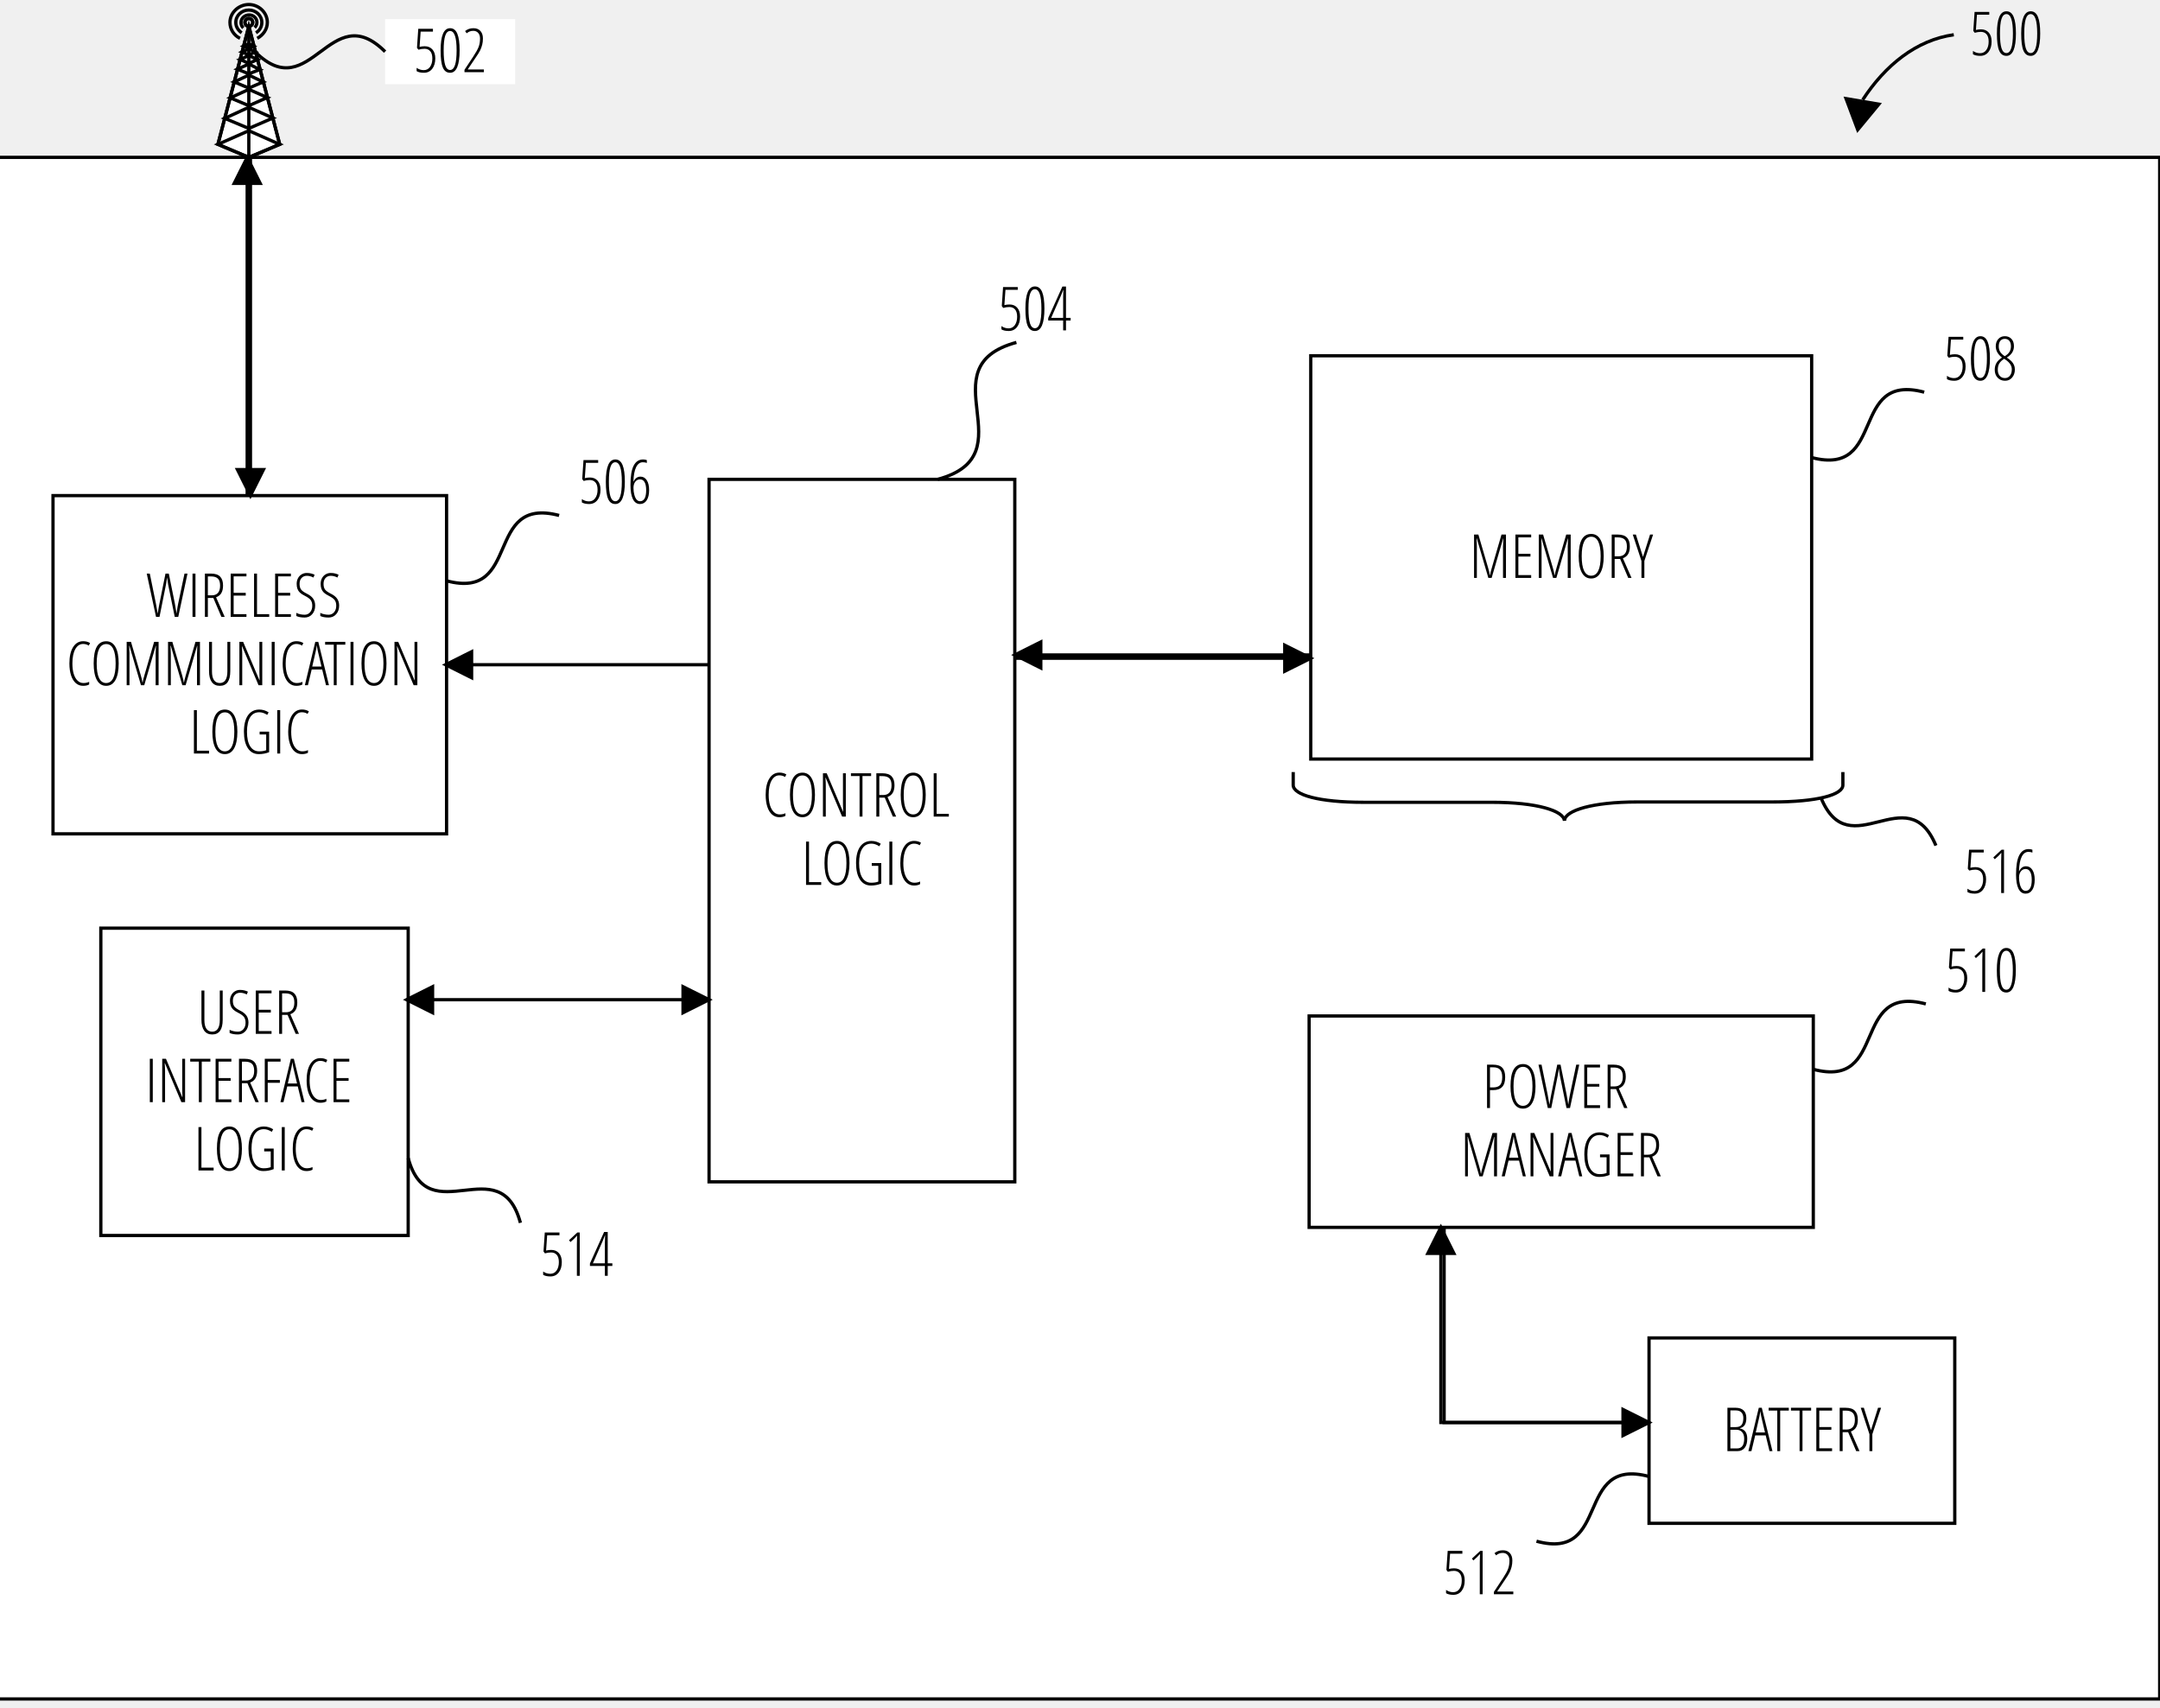
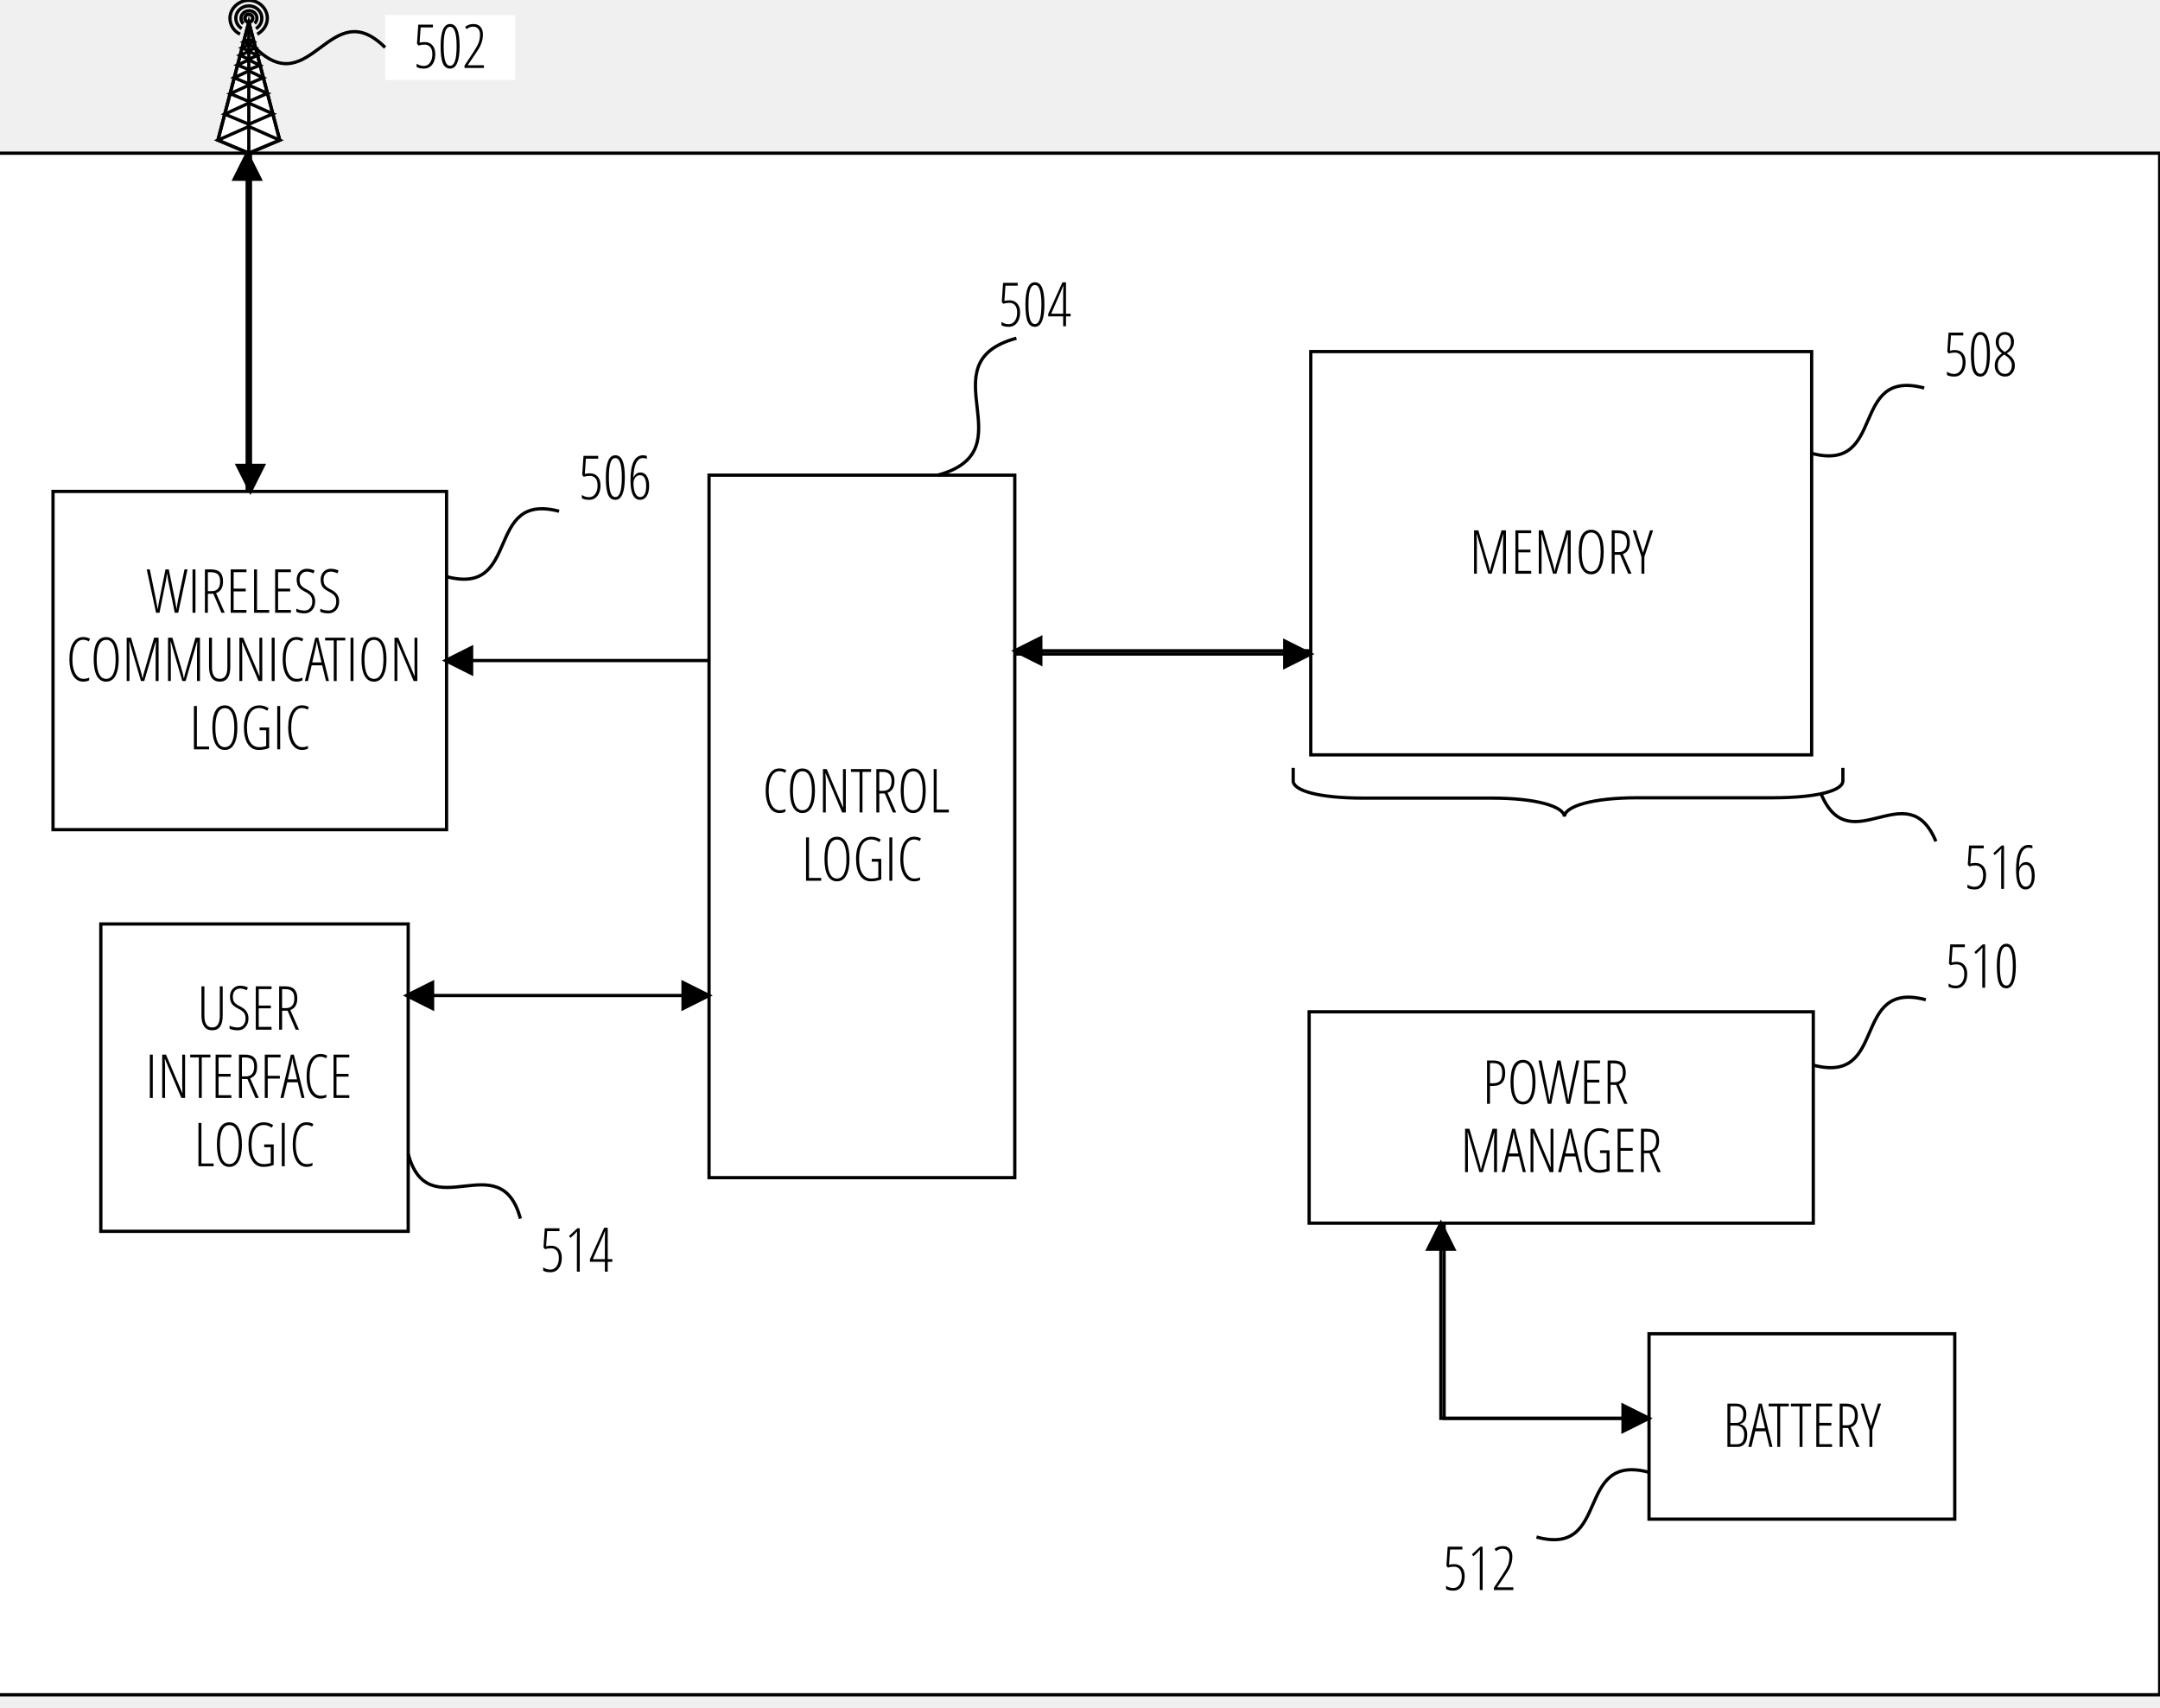
- <svg xmlns="http://www.w3.org/2000/svg" version="1.1" width="664.1" height="525.1" viewBox="0 2.613 664.1 525.1">
+ <svg xmlns="http://www.w3.org/2000/svg" version="1.1" width="664.1" height="525.1" viewBox="0 3.9 664.1 525.1">
  <g>
    <g transform="translate(-19,51)">
      <g>
        <g>
          <path d="M683,0H0v474h683V0L683,0z" stroke="#000000" stroke-dasharray="none" fill="#FFFFFF" />
          <rect x="29.9" y="21.6" width="623.3" height="430.8" fill="none" />
          <circle fill="none" cx="341.5" cy="0" r="0.1" />
          <circle fill="none" cx="510.8" cy="0" r="0.1" />
          <circle fill="none" cx="683" cy="119.5" r="0.1" />
          <circle fill="none" cx="683" cy="237" r="0.1" />
          <circle fill="none" cx="683" cy="354.5" r="0.1" />
          <circle fill="none" cx="510.8" cy="474" r="0.1" />
          <circle fill="none" cx="341.5" cy="474" r="0.1" />
          <circle fill="none" cx="172.3" cy="474" r="0.1" />
          <circle fill="none" cx="0" cy="354.5" r="0.1" />
          <circle fill="none" cx="0" cy="237" r="0.1" />
          <circle fill="none" cx="0" cy="119.5" r="0.1" />
          <circle fill="none" cx="172.3" cy="0" r="0.1" />
        </g>
      </g>
      <rect stroke="none" stroke-width="0" fill="#FFFFFF" x="0" y="0" width="0" height="0" transform="translate(510.7,-0.1)" />
      <path stroke="#000000" fill="none" d="" />
      <text font-family="OpenSansCondensedLight" font-size="14pt" fill="black" transform="translate(510.7,-0.1)" />
      <rect stroke-width="0" fill="none" width="623.3" height="430.8" transform="translate(29.9,21.6)" />
      <text font-family="OpenSansCondensedLight" font-size="14pt" fill="black" transform="translate(29.9,21.6)" text-anchor="middle">
        <tspan x="311.7" y="221.7"> </tspan>
      </text>
      <path stroke="#000000" fill="none" transform="translate(29.9,21.6)" d="M 0 0" />
-     </g>
-     <g transform="translate(572.7,13.3)">
-       <polygon fill="#000000" points="0,0 4.2,11.2 11.8,2" transform="translate(-5.9,19)" />
-       <rect fill="none" width="1" height="1" transform="translate(33,-0.5)" />
-       <g>
-         <g>
-           <rect x="0" y="0" width="28" height="20" opacity="0" />
-           <path fill="none" stroke="#000000" stroke-width="1" d="M28,0C16.5,1.6,6.9,9.4,0,20" />
-         </g>
-       </g>
-       <rect stroke="none" stroke-width="0" fill="#FFFFFF" x="0" y="0" width="0" height="0" />
-       <path stroke="#000000" fill="none" />
-       <text font-family="OpenSansCondensedLight" font-size="14pt" fill="black" transform="translate(0,0)" />
-       <rect stroke-width="0" fill="none" width="1" height="1" transform="translate(33,-0.5)" />
-       <text font-family="OpenSansCondensedLight" font-size="14pt" fill="black" text-decoration="none" transform="translate(33,-0.5)">
-         <tspan x="0" y="6.8">500</tspan>
-       </text>
-       <path stroke="#000000" fill="none" transform="translate(33,-0.5)" />
    </g>
    <g transform="translate(67,4)">
      <g>
        <g>
          <g stroke="#000000" stroke-dasharray="none" fill="#FFFFFF">
            <ellipse cx="9.5" cy="5.5" rx="1.2" ry="1.2" />
            <polygon points="19,43 9.5,47 0,43 9.5,6.7" />
          </g>
          <g fill="none" stroke="#000000" stroke-dasharray="none">
            <line x1="9.5" y1="6.7" x2="9.5" y2="47" />
            <ellipse cx="9.5" cy="5.5" rx="1.2" ry="1.2" />
            <line x1="9.5" y1="6.7" x2="0" y2="43" />
            <line x1="9.5" y1="6.7" x2="19" y2="43" />
            <polygon points="9.5,13.5 7.9,12.8 9.5,12 11,12.8" />
            <polygon points="9.5,15.5 7.4,14.6 9.5,13.6 11.5,14.6" />
            <polygon points="9.5,18.1 6.8,16.9 9.5,15.7 12.2,16.9" />
            <polygon points="9.5,21.3 6,19.9 9.5,18.3 12.9,20" />
            <polygon points="9.5,25.7 5,23.8 9.5,21.7 13.9,23.8" />
            <polygon points="9.5,31.1 3.8,28.7 9.5,26.1 15.2,28.6" />
            <polygon points="9.5,38.1 2.1,35 9.5,31.6 16.9,34.9" />
            <polygon points="9.5,47 0,43 9.5,38.8 19,43" />
            <path d="M12.1,10.4c1.8,-1,3.1,-2.8,3.1,-4.9C15.2,2.5,12.6,0,9.5,0S3.7,2.5,3.7,5.5c0,2.1,1.2,4,3.1,4.9" />
            <path d="M11.7,8.7c1.1,-0.7,1.8,-1.8,1.8,-3.2c0,-2.1,-1.8,-3.8,-4,-3.8S5.5,3.4,5.5,5.5c0,1.4,0.8,2.5,1.8,3.2" />
            <path d="M11.3,7.1c0.4,-0.4,0.7,-1,0.7,-1.6c0,-1.3,-1.1,-2.3,-2.4,-2.3S7.1,4.2,7.1,5.5c0,0.6,0.2,1.2,0.7,1.7" />
          </g>
          <rect x="1.2" y="17.2" width="17.1" height="16" fill="none" />
          <circle fill="none" cx="9.4" cy="0" r="0.1" />
          <circle fill="none" cx="15.2" cy="5.5" r="0.1" />
          <circle fill="none" cx="11.5" cy="14.6" r="0.1" />
          <circle fill="none" cx="13.9" cy="23.8" r="0.1" />
          <circle fill="none" cx="16.9" cy="34.9" r="0.1" />
          <circle fill="none" cx="19" cy="43" r="0.1" />
          <circle fill="none" cx="9.5" cy="47" r="0.1" />
          <circle fill="none" cx="0" cy="43" r="0.1" />
          <circle fill="none" cx="2.1" cy="35" r="0.1" />
          <circle fill="none" cx="5" cy="23.7" r="0.1" />
          <circle fill="none" cx="7.4" cy="14.6" r="0.1" />
          <circle fill="none" cx="3.7" cy="5.5" r="0.1" />
        </g>
      </g>
      <rect stroke="none" stroke-width="1" fill="#FFFFFF" x="0" y="0" width="40" height="20" transform="translate(51.4,4.5)" />
      <path stroke="#000000" fill="none" d="M11.5,14.6 C28.5,31.5 34.5,-2.4 51.4 14.5" />
      <text font-family="OpenSansCondensedLight" font-size="14pt" fill="black" transform="translate(51.4,4.5)" text-anchor="middle">
        <tspan x="20" y="16.3">502</tspan>
      </text>
      <rect stroke-width="0" fill="none" width="57.6" transform="translate(-19.3,57.1)" />
      <text font-family="OpenSansCondensedLight" font-size="14pt" fill="black" transform="translate(-19.3,57.1)" text-anchor="middle">
        <tspan x="28.8" y="16.8"> </tspan>
      </text>
      <path stroke="#000000" fill="none" transform="translate(-19.3,57.1)" d="M 0 0" />
    </g>
    <g transform="translate(218,150)">
      <g>
        <g>
          <path d="M94,0H0v216h94V0L94,0z" stroke="#000000" stroke-dasharray="none" fill="#FFFFFF" />
          <rect x="4.1" y="9.8" width="85.8" height="196.3" fill="none" />
          <circle fill="none" cx="47" cy="0" r="0.1" />
          <circle fill="none" cx="70.3" cy="0" r="0.1" />
          <circle fill="none" cx="94" cy="54.5" r="0.1" />
          <circle fill="none" cx="94" cy="108" r="0.1" />
          <circle fill="none" cx="94" cy="161.5" r="0.1" />
          <circle fill="none" cx="70.3" cy="216" r="0.1" />
          <circle fill="none" cx="47" cy="216" r="0.1" />
          <circle fill="none" cx="23.7" cy="216" r="0.1" />
          <circle fill="none" cx="0" cy="161.5" r="0.1" />
          <circle fill="none" cx="0" cy="108" r="0.1" />
          <circle fill="none" cx="0" cy="54.5" r="0.1" />
          <circle fill="none" cx="23.7" cy="0" r="0.1" />
        </g>
      </g>
      <rect stroke="none" stroke-width="1" fill="#FFFFFF" x="0" y="0" width="40" height="20" transform="translate(80.2,-62.1)" />
      <path stroke="#000000" fill="none" d="M70.3,0 C98.4,-7.6 66.4,-34.5 94.5 -42.1" />
      <text font-family="OpenSansCondensedLight" font-size="14pt" fill="black" transform="translate(80.2,-62.1)" text-anchor="middle">
        <tspan x="20" y="16.3">504</tspan>
      </text>
      <rect stroke-width="0" fill="none" width="85.8" height="196.3" transform="translate(4.1,9.8)" />
      <text font-family="OpenSansCondensedLight" font-size="14pt" fill="black" transform="translate(4.1,9.8)" text-anchor="middle">
        <tspan x="42.9" y="93.9">CONTROL</tspan>
        <tspan x="42.9" y="114.9">LOGIC</tspan>
      </text>
      <path stroke="#000000" fill="none" transform="translate(4.1,9.8)" d="M 0 0" />
    </g>
    <g transform="translate(16.3,155)">
      <g>
        <g>
          <path d="M121,0H0v104h121V0L121,0z" stroke="#000000" stroke-dasharray="none" fill="#FFFFFF" />
          <rect x="5.3" y="4.7" width="110.4" height="94.5" fill="none" />
          <circle fill="none" cx="60.5" cy="0" r="0.1" />
          <circle fill="none" cx="90.5" cy="0" r="0.1" />
          <circle fill="none" cx="121" cy="26.2" r="0.1" />
          <circle fill="none" cx="121" cy="52" r="0.1" />
          <circle fill="none" cx="121" cy="77.8" r="0.1" />
          <circle fill="none" cx="90.5" cy="104" r="0.1" />
          <circle fill="none" cx="60.5" cy="104" r="0.1" />
          <circle fill="none" cx="30.5" cy="104" r="0.1" />
          <circle fill="none" cx="0" cy="77.8" r="0.1" />
          <circle fill="none" cx="0" cy="52" r="0.1" />
          <circle fill="none" cx="0" cy="26.2" r="0.1" />
          <circle fill="none" cx="30.5" cy="0" r="0.1" />
        </g>
      </g>
      <rect stroke="none" stroke-width="1" fill="#FFFFFF" x="0" y="0" width="40" height="20" transform="translate(152.9,-13.9)" />
      <path stroke="#000000" fill="none" d="M121,26.2 C144.2,32.4 132.4,-0 155.6 6.1" />
      <text font-family="OpenSansCondensedLight" font-size="14pt" fill="black" transform="translate(152.9,-13.9)" text-anchor="middle">
        <tspan x="20" y="16.3">506</tspan>
      </text>
      <rect stroke-width="0" fill="none" width="110.4" height="94.5" transform="translate(5.3,4.7)" />
      <text font-family="OpenSansCondensedLight" font-size="14pt" fill="black" transform="translate(5.3,4.7)" text-anchor="middle">
        <tspan x="55.2" y="32.6">WIRELESS</tspan>
        <tspan x="55.2" y="53.6">COMMUNICATION</tspan>
        <tspan x="55.2" y="74.6">LOGIC</tspan>
      </text>
      <path stroke="#000000" fill="none" transform="translate(5.3,4.7)" d="M 0 0" />
    </g>
    <g>
      <path stroke="black" stroke-dasharray="none" d="M 77 51 77 147" fill="none" />
      <path fill="black" stroke="black" d="" transform="translate(77,51) scale(1,1) rotate(-270)" />
      <path fill="black" stroke="black" d="M 8 0 L 0 4 L 8 8 z" transform="translate(73,155) scale(1,1) rotate(-90)" />
      <g>
        <g label-idx="0" cursor="move" transform="translate(77, 99)">
          <rect fill="white" rx="3" ry="3" x="0" y="0" width="0" height="0" />
          <text text-anchor="middle" font-size="14pt" font-family="OpenSansCondensedLight" y="0.8em" display="none" xml:space="preserve" transform="translate(0,0)" />
        </g>
      </g>
    </g>
    <g>
      <path stroke="black" stroke-dasharray="none" d="M 76 155 76 59" fill="none" />
      <path fill="black" stroke="black" d="" transform="translate(76,155) scale(1,1) rotate(-90)" />
      <path fill="black" stroke="black" d="M 8 0 L 0 4 L 8 8 z" transform="translate(80,51) scale(1,1) rotate(-270)" />
      <g>
        <g label-idx="0" cursor="move" transform="translate(76, 107)">
          <rect fill="white" rx="3" ry="3" x="0" y="0" width="0" height="0" />
          <text text-anchor="middle" font-size="14pt" font-family="OpenSansCondensedLight" y="0.8em" display="none" xml:space="preserve" transform="translate(0,0)" />
        </g>
      </g>
    </g>
    <g>
      <path stroke="black" stroke-dasharray="none" d="M 218 207 145 207" fill="none" />
      <path fill="black" stroke="black" d="" transform="translate(218,207) scale(1,1) rotate(-180)" />
      <path fill="black" stroke="black" d="M 8 0 L 0 4 L 8 8 z" transform="translate(137,203) scale(1,1) rotate(0)" />
      <g>
        <g label-idx="0" cursor="move" transform="translate(181.5, 207)">
          <rect fill="white" rx="3" ry="3" x="0" y="0" width="0" height="0" />
          <text text-anchor="middle" font-size="14pt" font-family="OpenSansCondensedLight" y="0.8em" display="none" xml:space="preserve" transform="translate(0,0)" />
        </g>
      </g>
    </g>
    <g transform="translate(403,112)">
      <g>
        <g>
          <path d="M154,0H0v124h154V0L154,0z" stroke="#000000" stroke-dasharray="none" fill="#FFFFFF" />
          <rect x="6.7" y="5.7" width="140.5" height="112.7" fill="none" />
          <circle fill="none" cx="77" cy="0" r="0.1" />
          <circle fill="none" cx="115.2" cy="0" r="0.1" />
          <circle fill="none" cx="154" cy="31.3" r="0.1" />
          <circle fill="none" cx="154" cy="62" r="0.1" />
          <circle fill="none" cx="154" cy="92.7" r="0.1" />
          <circle fill="none" cx="115.2" cy="124" r="0.1" />
          <circle fill="none" cx="77" cy="124" r="0.1" />
          <circle fill="none" cx="38.9" cy="124" r="0.1" />
          <circle fill="none" cx="0" cy="92.7" r="0.1" />
          <circle fill="none" cx="0" cy="62" r="0.1" />
          <circle fill="none" cx="0" cy="31.3" r="0.1" />
          <circle fill="none" cx="38.9" cy="0" r="0.1" />
        </g>
      </g>
      <rect stroke="none" stroke-width="1" fill="#FFFFFF" x="0" y="0" width="40" height="20" transform="translate(185.9,-8.8)" />
      <path stroke="#000000" fill="none" d="M154,31.3 C177.2,37.4 165.4,5 188.6 11.2" />
      <text font-family="OpenSansCondensedLight" font-size="14pt" fill="black" transform="translate(185.9,-8.8)" text-anchor="middle">
        <tspan x="20" y="16.3">508</tspan>
      </text>
      <rect stroke-width="0" fill="none" width="140.5" height="112.7" transform="translate(6.7,5.7)" />
      <text font-family="OpenSansCondensedLight" font-size="14pt" fill="black" transform="translate(6.7,5.7)" text-anchor="middle">
        <tspan x="70.3" y="62.6">MEMORY</tspan>
      </text>
      <path stroke="#000000" fill="none" transform="translate(6.7,5.7)" d="M 0 0" />
    </g>
    <g transform="translate(402.5,315)">
      <g>
        <g>
          <path d="M155,0H0v65h155V0L155,0z" stroke="#000000" stroke-dasharray="none" fill="#FFFFFF" />
          <rect x="6.8" y="3" width="141.5" height="59.1" fill="none" />
          <circle fill="none" cx="77.5" cy="0" r="0.1" />
          <circle fill="none" cx="115.9" cy="0" r="0.1" />
          <circle fill="none" cx="155" cy="16.4" r="0.1" />
          <circle fill="none" cx="155" cy="32.5" r="0.1" />
          <circle fill="none" cx="155" cy="48.6" r="0.1" />
          <circle fill="none" cx="115.9" cy="65" r="0.1" />
          <circle fill="none" cx="77.5" cy="65" r="0.1" />
          <circle fill="none" cx="39.1" cy="65" r="0.1" />
          <circle fill="none" cx="0" cy="48.6" r="0.1" />
          <circle fill="none" cx="0" cy="32.5" r="0.1" />
          <circle fill="none" cx="0" cy="16.4" r="0.1" />
          <circle fill="none" cx="39.1" cy="0" r="0.1" />
        </g>
      </g>
      <rect stroke="none" stroke-width="1" fill="#FFFFFF" x="0" y="0" width="40" height="20" transform="translate(186.9,-23.7)" />
      <path stroke="#000000" fill="none" d="M155,16.4 C178.2,22.6 166.4,-9.9 189.6 -3.7" />
      <text font-family="OpenSansCondensedLight" font-size="14pt" fill="black" transform="translate(186.9,-23.7)" text-anchor="middle">
        <tspan x="20" y="16.3">510</tspan>
      </text>
      <rect stroke-width="0" fill="none" width="141.5" height="59.1" transform="translate(6.8,3)" />
      <text font-family="OpenSansCondensedLight" font-size="14pt" fill="black" transform="translate(6.8,3)" text-anchor="middle">
        <tspan x="70.7" y="25.3">POWER</tspan>
        <tspan x="70.7" y="46.3">MANAGER</tspan>
      </text>
      <path stroke="#000000" fill="none" transform="translate(6.8,3)" d="M 0 0" />
    </g>
    <g transform="translate(507,414)">
      <g>
        <g>
          <path d="M94,0H0v57h94V0L94,0z" stroke="#000000" stroke-dasharray="none" fill="#FFFFFF" />
          <rect x="4.1" y="2.6" width="85.8" height="51.8" fill="none" />
          <circle fill="none" cx="47" cy="0" r="0.1" />
          <circle fill="none" cx="70.3" cy="0" r="0.1" />
          <circle fill="none" cx="94" cy="14.4" r="0.1" />
          <circle fill="none" cx="94" cy="28.5" r="0.1" />
          <circle fill="none" cx="94" cy="42.6" r="0.1" />
          <circle fill="none" cx="70.3" cy="57" r="0.1" />
          <circle fill="none" cx="47" cy="57" r="0.1" />
          <circle fill="none" cx="23.7" cy="57" r="0.1" />
          <circle fill="none" cx="0" cy="42.6" r="0.1" />
          <circle fill="none" cx="0" cy="28.5" r="0.1" />
          <circle fill="none" cx="0" cy="14.4" r="0.1" />
          <circle fill="none" cx="23.7" cy="0" r="0.1" />
        </g>
      </g>
      <rect stroke="none" stroke-width="1" fill="#FFFFFF" x="0" y="0" width="40" height="20" transform="translate(-72.1,62.5)" />
      <path stroke="#000000" fill="none" d="M0,42.6 C-23.1,36.4 -11.5,68.8 -34.6 62.5" />
      <text font-family="OpenSansCondensedLight" font-size="14pt" fill="black" transform="translate(-72.1,62.5)" text-anchor="middle">
        <tspan x="20" y="16.3">512</tspan>
      </text>
      <rect stroke-width="0" fill="none" width="85.8" height="51.8" transform="translate(4.1,2.6)" />
      <text font-family="OpenSansCondensedLight" font-size="14pt" fill="black" transform="translate(4.1,2.6)" text-anchor="middle">
        <tspan x="42.9" y="32.2">BATTERY</tspan>
      </text>
      <path stroke="#000000" fill="none" transform="translate(4.1,2.6)" d="M 0 0" />
    </g>
    <g>
      <path stroke="black" stroke-dasharray="none" d="M 507 440 501 440 443 440 443 388" fill="none" />
      <path fill="black" stroke="black" d="" transform="translate(507,440) scale(1,1) rotate(-180)" />
      <path fill="black" stroke="black" d="M 8 0 L 0 4 L 8 8 z" transform="translate(447,380) scale(1,1) rotate(-270)" />
      <g>
        <g label-idx="0" cursor="move" transform="translate(449, 440)">
          <rect fill="white" rx="3" ry="3" x="0" y="0" width="0" height="0" />
          <text text-anchor="middle" font-size="14pt" font-family="OpenSansCondensedLight" y="0.8em" display="none" xml:space="preserve" transform="translate(0,0)" />
        </g>
      </g>
    </g>
    <g>
      <path stroke="black" stroke-dasharray="none" d="M 444 380 444 440 499 440" fill="none" />
      <path fill="black" stroke="black" d="" transform="translate(444,380) scale(1,1) rotate(-270)" />
      <path fill="black" stroke="black" d="M 8 0 L 0 4 L 8 8 z" transform="translate(507,444) scale(1,1) rotate(-180)" />
      <g>
        <g label-idx="0" cursor="move" transform="translate(444, 437.5)">
          <rect fill="white" rx="3" ry="3" x="0" y="0" width="0" height="0" />
          <text text-anchor="middle" font-size="14pt" font-family="OpenSansCondensedLight" y="0.8em" display="none" xml:space="preserve" transform="translate(0,0)" />
        </g>
      </g>
    </g>
    <g>
      <path stroke="black" stroke-dasharray="none" d="M 403 204 320 204" fill="none" />
      <path fill="black" stroke="black" d="" transform="translate(403,204) scale(1,1) rotate(-180)" />
      <path fill="black" stroke="black" d="M 8 0 L 0 4 L 8 8 z" transform="translate(312,200) scale(1,1) rotate(0)" />
      <g>
        <g label-idx="0" cursor="move" transform="translate(361.5, 204)">
          <rect fill="white" rx="3" ry="3" x="0" y="0" width="0" height="0" />
          <text text-anchor="middle" font-size="14pt" font-family="OpenSansCondensedLight" y="0.8em" display="none" xml:space="preserve" transform="translate(0,0)" />
        </g>
      </g>
    </g>
    <g>
      <path stroke="black" stroke-dasharray="none" d="M 312 205 395 205" fill="none" />
      <path fill="black" stroke="black" d="" transform="translate(312,205) scale(1,1) rotate(0)" />
      <path fill="black" stroke="black" d="M 8 0 L 0 4 L 8 8 z" transform="translate(403,209) scale(1,1) rotate(-180)" />
      <g>
        <g label-idx="0" cursor="move" transform="translate(353.5, 205)">
          <rect fill="white" rx="3" ry="3" x="0" y="0" width="0" height="0" />
          <text text-anchor="middle" font-size="14pt" font-family="OpenSansCondensedLight" y="0.8em" display="none" xml:space="preserve" transform="translate(0,0)" />
        </g>
      </g>
    </g>
    <g transform="translate(31,288)">
      <g>
        <g>
          <path d="M94.5,0H0v94.5h94.5V0L94.5,0z" stroke="#000000" stroke-dasharray="none" fill="#FFFFFF" />
          <rect x="4.1" y="4.3" width="86.2" height="85.9" fill="none" />
          <circle fill="none" cx="47.2" cy="0" r="0.1" />
          <circle fill="none" cx="70.7" cy="0" r="0.1" />
          <circle fill="none" cx="94.5" cy="23.8" r="0.1" />
          <circle fill="none" cx="94.5" cy="47.2" r="0.1" />
          <circle fill="none" cx="94.5" cy="70.7" r="0.1" />
          <circle fill="none" cx="70.7" cy="94.5" r="0.1" />
          <circle fill="none" cx="47.2" cy="94.5" r="0.1" />
          <circle fill="none" cx="23.8" cy="94.5" r="0.1" />
          <circle fill="none" cx="0" cy="70.7" r="0.1" />
          <circle fill="none" cx="0" cy="47.2" r="0.1" />
          <circle fill="none" cx="0" cy="23.8" r="0.1" />
          <circle fill="none" cx="23.8" cy="0" r="0.1" />
        </g>
      </g>
      <rect stroke="none" stroke-width="1" fill="#FFFFFF" x="0" y="0" width="40" height="20" transform="translate(126.3,90.6)" />
      <path stroke="#000000" fill="none" d="M94.5,70.7 C100.7,93.7 122.8,67.5 129 90.6" />
      <text font-family="OpenSansCondensedLight" font-size="14pt" fill="black" transform="translate(126.3,90.6)" text-anchor="middle">
        <tspan x="20" y="16.3">514</tspan>
      </text>
      <rect stroke-width="0" fill="none" width="86.2" height="85.9" transform="translate(4.1,4.3)" />
      <text font-family="OpenSansCondensedLight" font-size="14pt" fill="black" transform="translate(4.1,4.3)" text-anchor="middle">
        <tspan x="43.1" y="28.2">USER</tspan>
        <tspan x="43.1" y="49.2">INTERFACE</tspan>
        <tspan x="43.1" y="70.2">LOGIC</tspan>
      </text>
      <path stroke="#000000" fill="none" transform="translate(4.1,4.3)" d="M 0 0" />
    </g>
    <g>
      <path stroke="black" stroke-dasharray="none" d="M 210 310 158 310 133 310" fill="none" />
      <path fill="black" stroke="black" d="M 8 0 L 0 4 L 8 8 z" transform="translate(218,314) scale(1,1) rotate(-180)" />
      <path fill="black" stroke="black" d="M 8 0 L 0 4 L 8 8 z" transform="translate(125,306) scale(1,1) rotate(0)" />
      <g>
        <g label-idx="0" cursor="move" transform="translate(171.5, 310)">
          <rect fill="white" rx="3" ry="3" x="0" y="0" width="0" height="0" />
          <text text-anchor="middle" font-size="14pt" font-family="OpenSansCondensedLight" y="0.8em" display="none" xml:space="preserve" transform="translate(0,0)" />
        </g>
      </g>
    </g>
    <g transform="translate(397.6,240)">
      <g>
        <g>
          <g fill="#FFFFFF">
            <path d="M83.4,15c-0.2,-3.1,-8.5,-5.7,-22.3,-5.7H21.6C7.8,9.3,0,7,0,4V0h169v4c0,3,-7.8,5.2,-21.8,5.2H105.7C92.1,9.3,83.6,11.8,83.4,15" />
          </g>
          <g stroke="#000000" stroke-dasharray="none">
            <path fill="none" stroke-linejoin="round" d="M169,0v4c0,3,-7.8,5.2,-21.8,5.2H105.7c-13.6,0,-22.1,2.6,-22.3,5.7" />
            <path fill="none" stroke-linejoin="round" d="M83.4,15c-0.2,-3.1,-8.5,-5.7,-22.3,-5.7H21.6C7.8,9.3,0,7,0,4V0" />
          </g>
          <rect x="3.6" y="1" fill="none" width="161.7" height="12.9" />
          <circle fill="none" cx="85.9" cy="12.3" r="0.1" />
          <circle fill="none" cx="102.1" cy="9.3" r="0.1" />
          <circle fill="none" cx="133.8" cy="9.3" r="0.1" />
          <circle fill="none" cx="162.3" cy="8" r="0.1" />
          <circle fill="none" cx="169" cy="3.7" r="0.1" />
          <circle fill="none" cx="169" cy="0" r="0.1" />
          <circle fill="none" cx="0" cy="0" r="0.1" />
          <circle fill="none" cx="0" cy="3.7" r="0.1" />
          <circle fill="none" cx="7.3" cy="8.1" r="0.1" />
          <circle fill="none" cx="25.1" cy="9.3" r="0.1" />
          <circle fill="none" cx="61.9" cy="9.2" r="0.1" />
          <circle fill="none" cx="81" cy="12.4" r="0.1" />
        </g>
      </g>
      <rect stroke="none" stroke-width="1" fill="#FFFFFF" x="0" y="0" width="40" height="20" transform="translate(197.6,20.9)" />
      <path stroke="#000000" fill="none" d="M162.3,8 C171.1,29.2 188.8,1.4 197.6 22.6" />
      <text font-family="OpenSansCondensedLight" font-size="14pt" fill="black" transform="translate(197.6,20.9)" text-anchor="middle">
        <tspan x="20" y="16.3">516</tspan>
      </text>
      <rect stroke-width="0" fill="none" width="507.6" transform="translate(-169.3,25)" />
      <text font-family="OpenSansCondensedLight" font-size="14pt" fill="black" transform="translate(-169.3,25)" text-anchor="middle">
        <tspan x="253.8" y="16.8"> </tspan>
      </text>
      <path stroke="#000000" fill="none" transform="translate(-169.3,25)" d="M 0 0" />
    </g>
  </g>
  <defs />
</svg>
